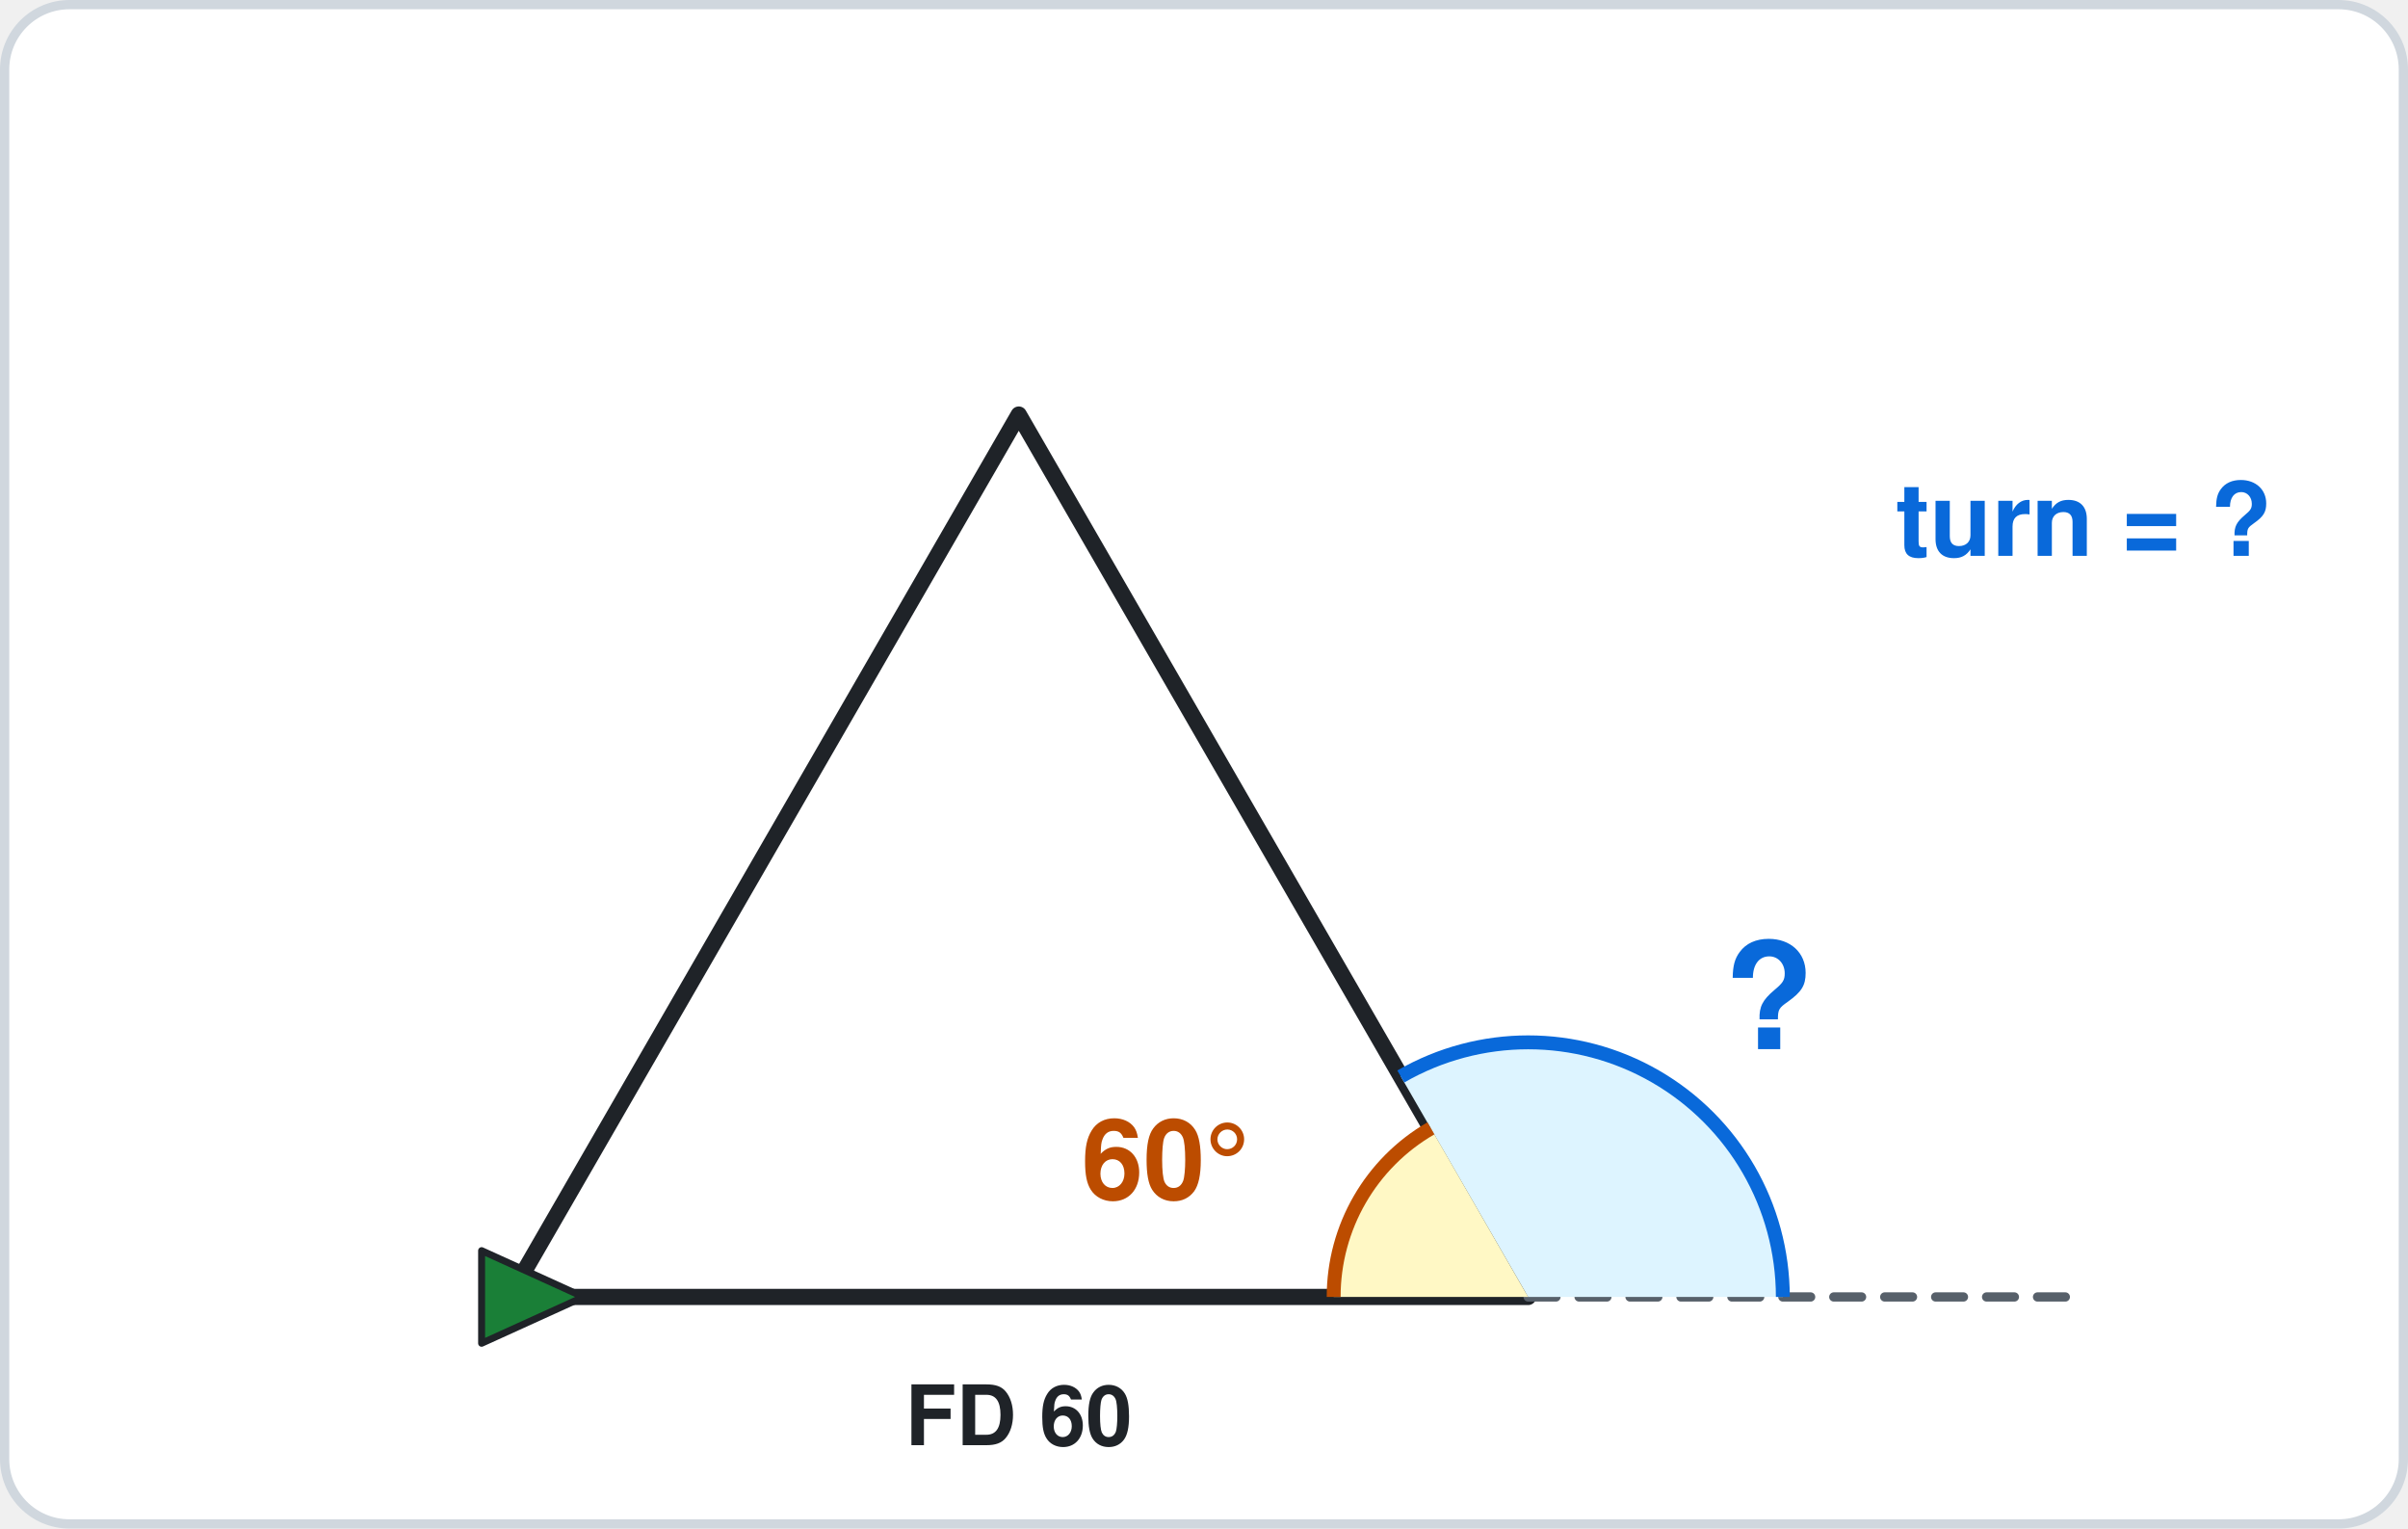
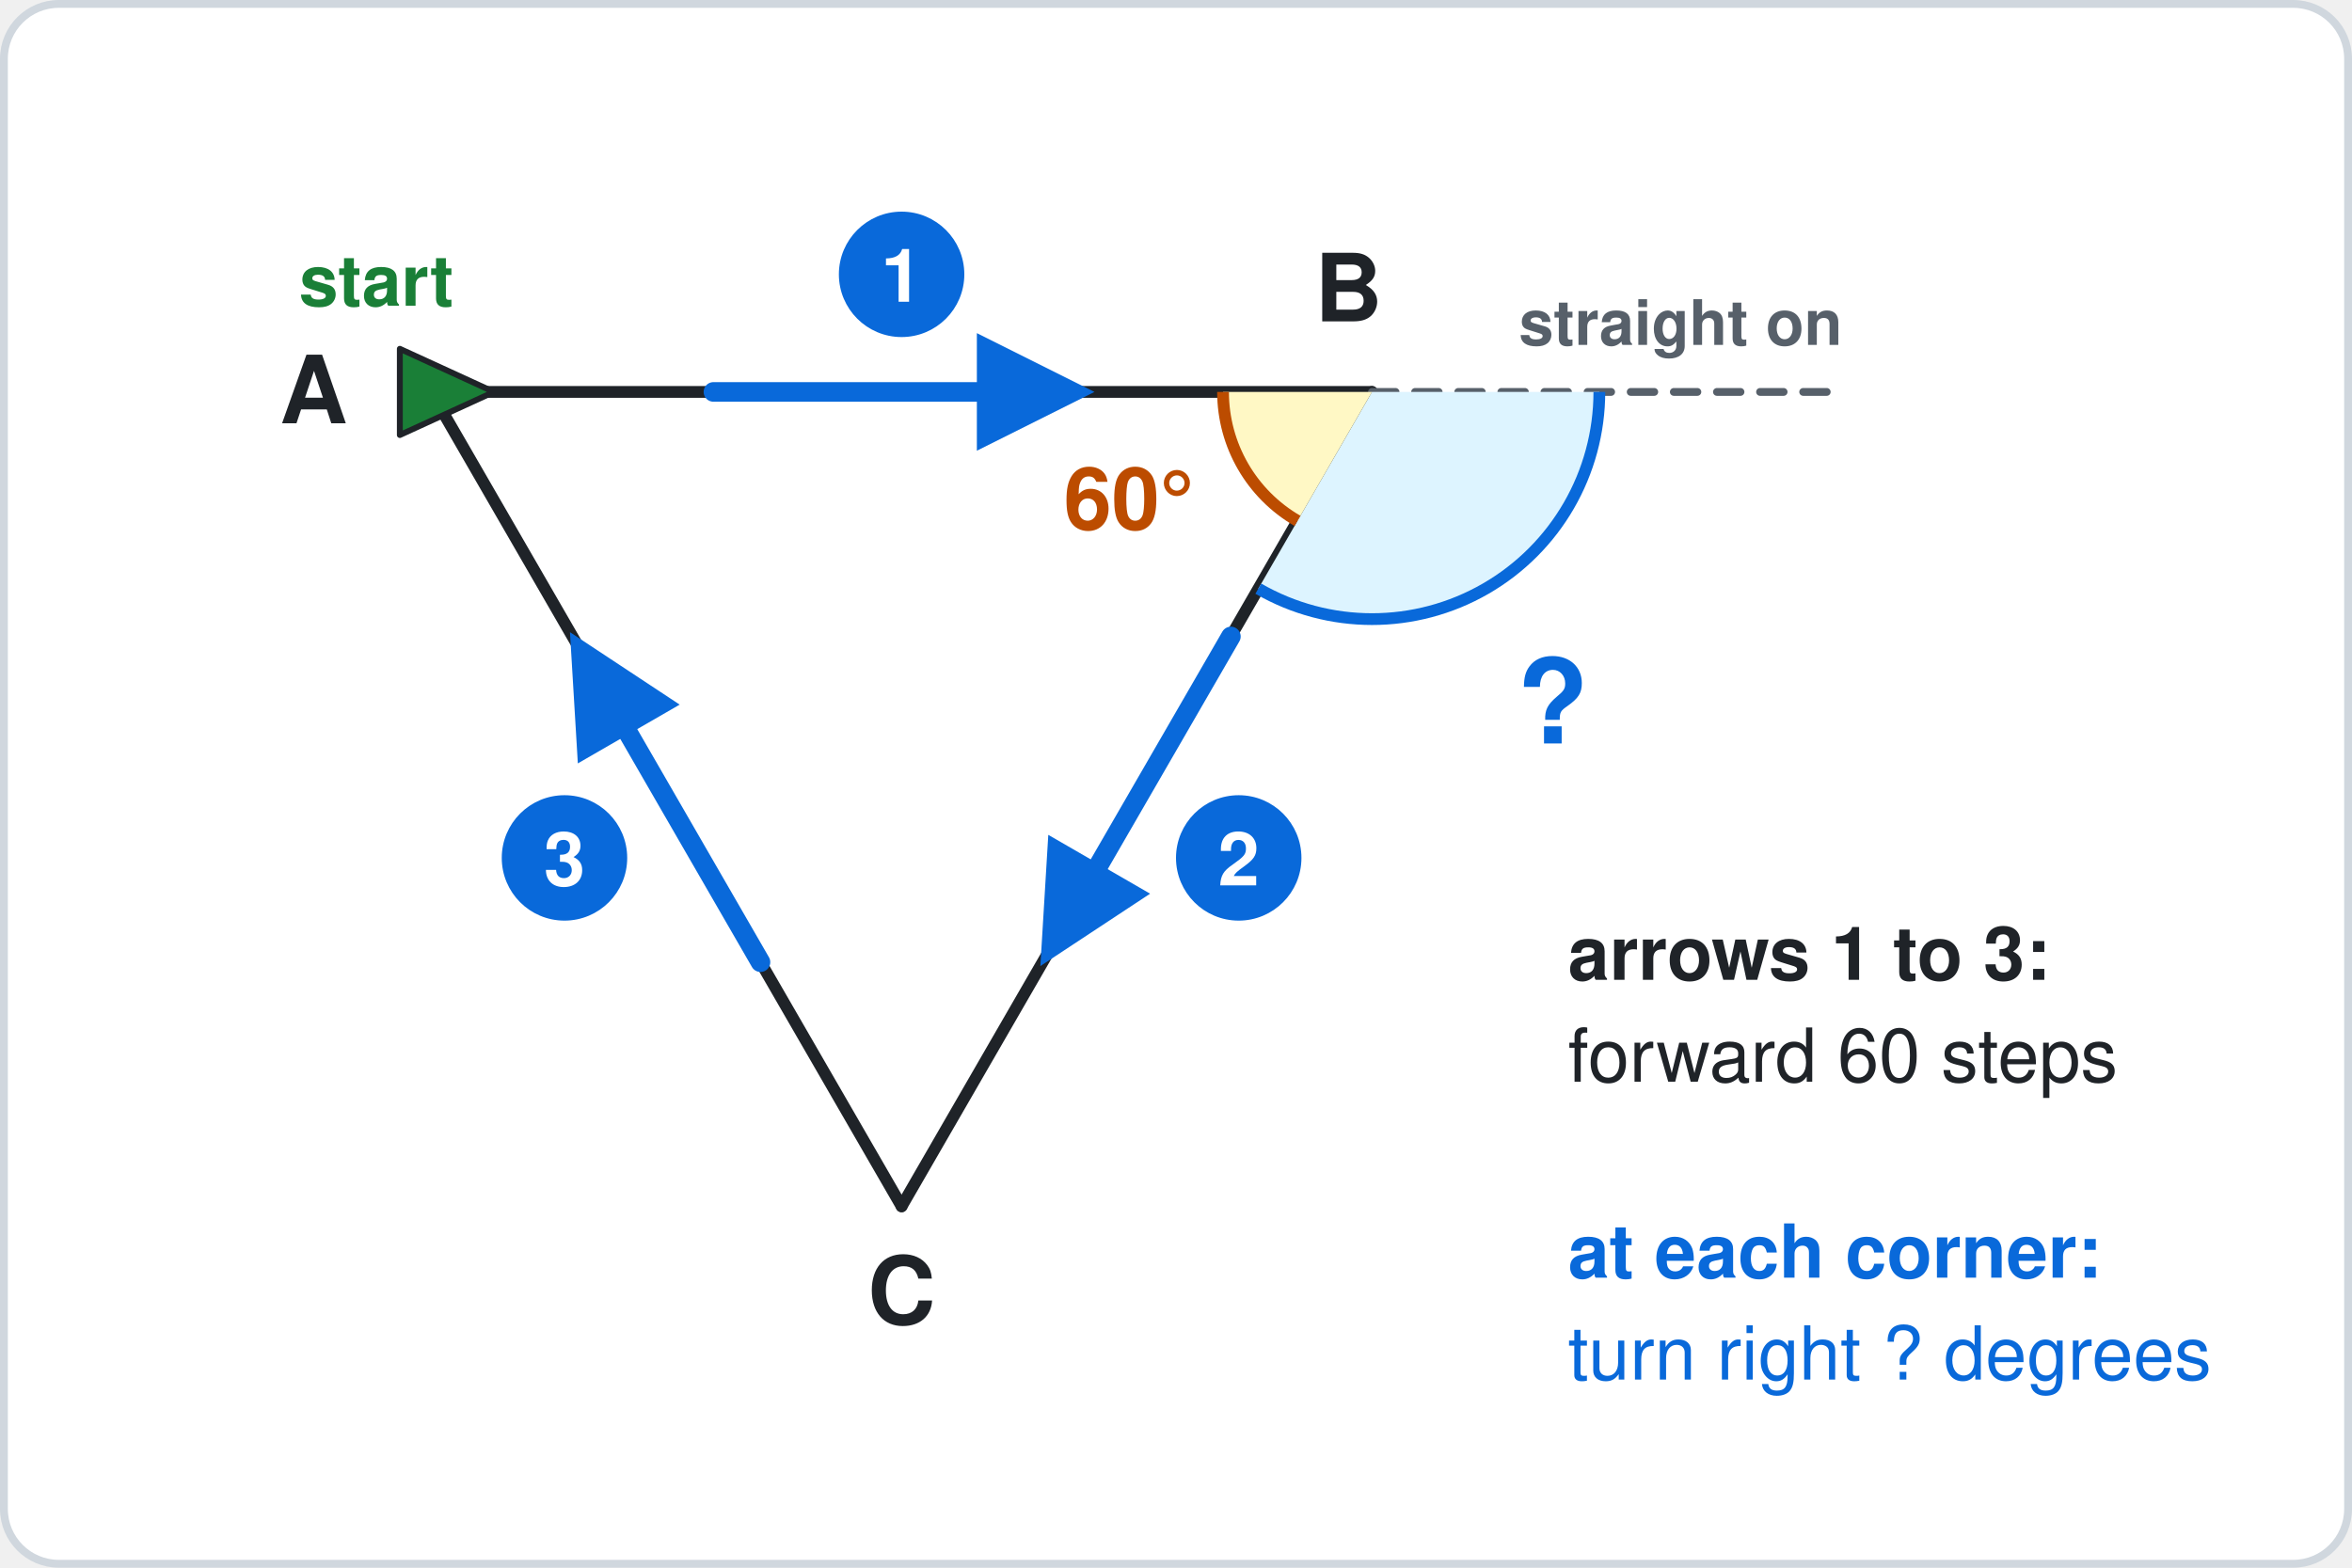
- <svg xmlns="http://www.w3.org/2000/svg" viewBox="0 0 520 330" width="520" height="330" font-family="-apple-system, Segoe UI, Helvetica, Arial, sans-serif">
-   <rect x="1" y="1" width="518" height="328" rx="14" fill="#ffffff" stroke="#d0d7de" stroke-width="2" />
+ <svg xmlns="http://www.w3.org/2000/svg" viewBox="0 0 600 400" width="600" height="400" font-family="-apple-system, Segoe UI, Helvetica, Arial, sans-serif">
+   <rect x="1" y="1" width="598" height="398" rx="14" fill="#ffffff" stroke="#d0d7de" stroke-width="2" />
  <defs>
    <marker id="m0" viewBox="0 0 10 10" refX="8" refY="5" markerWidth="6" markerHeight="6" orient="auto-start-reverse">
      <path d="M0,0 L10,5 L0,10 z" fill="#1f2328" />
    </marker>
    <marker id="m1" viewBox="0 0 10 10" refX="8" refY="5" markerWidth="6" markerHeight="6" orient="auto-start-reverse">
      <path d="M0,0 L10,5 L0,10 z" fill="#0969da" />
    </marker>
    <marker id="m2" viewBox="0 0 10 10" refX="8" refY="5" markerWidth="6" markerHeight="6" orient="auto-start-reverse">
      <path d="M0,0 L10,5 L0,10 z" fill="#cf222e" />
    </marker>
    <marker id="m3" viewBox="0 0 10 10" refX="8" refY="5" markerWidth="6" markerHeight="6" orient="auto-start-reverse">
      <path d="M0,0 L10,5 L0,10 z" fill="#1a7f37" />
    </marker>
    <marker id="m4" viewBox="0 0 10 10" refX="8" refY="5" markerWidth="6" markerHeight="6" orient="auto-start-reverse">
      <path d="M0,0 L10,5 L0,10 z" fill="#bc4c00" />
    </marker>
    <marker id="m5" viewBox="0 0 10 10" refX="8" refY="5" markerWidth="6" markerHeight="6" orient="auto-start-reverse">
      <path d="M0,0 L10,5 L0,10 z" fill="#57606a" />
    </marker>
  </defs>
-   <polygon points="110.0,280.0 330.0,280.0 220.0,89.5" fill="none" stroke="#1f2328" stroke-width="3.5" stroke-linejoin="round" />
-   <line x1="330.0" y1="280.0" x2="450.0" y2="280.0" stroke="#57606a" stroke-width="2" stroke-linecap="round" stroke-dasharray="6 5" />
-   <path d="M330.0,280.0 L385.0,280.0 A55,55 0 0 0 302.5,232.4 Z" fill="#ddf4ff" stroke="none" />
-   <path d="M385.0,280.0 A55,55 0 0 0 302.5,232.4" stroke="#0969da" stroke-width="3" fill="none" stroke-linejoin="round" />
-   <path d="M330.0,280.0 L309.0,243.6 A42,42 0 0 0 288.0,280.0 Z" fill="#fff8c5" stroke="none" />
-   <path d="M309.0,243.6 A42,42 0 0 0 288.0,280.0" stroke="#bc4c00" stroke-width="3" fill="none" stroke-linejoin="round" />
-   <text x="381.9" y="226.5" font-size="32" font-weight="800" text-anchor="middle" fill="#0969da">?</text>
-   <text x="251.7" y="258.8" font-size="24" font-weight="800" text-anchor="middle" fill="#bc4c00">60°</text>
-   <polygon points="104.0,270.0 104.0,290.0 126.0,280.0" fill="#1a7f37" stroke="#1f2328" stroke-width="1.5" stroke-linejoin="round" />
-   <text x="220.0" y="312.0" font-size="18" font-weight="800" text-anchor="middle" fill="#1f2328">FD 60</text>
-   <text x="450.0" y="120.0" font-size="22" font-weight="800" text-anchor="middle" fill="#0969da">turn = ?</text>
+   <line x1="110.0" y1="100.0" x2="350.0" y2="100.0" stroke="#1f2328" stroke-width="3" stroke-linecap="round" />
+   <line x1="182.0" y1="100.0" x2="273.2" y2="100.0" stroke="#0969da" stroke-width="5" stroke-linecap="round" marker-end="url(#m1)" />
+   <circle cx="230.0" cy="70.0" r="15.0" fill="#0969da" stroke="#0969da" stroke-width="2" />
+   <text x="230.0" y="77.0" font-size="19" font-weight="800" text-anchor="middle" fill="#ffffff">1</text>
+   <line x1="350.0" y1="100.0" x2="230.0" y2="307.8" stroke="#1f2328" stroke-width="3" stroke-linecap="round" />
+   <line x1="314.0" y1="162.4" x2="268.4" y2="241.3" stroke="#0969da" stroke-width="5" stroke-linecap="round" marker-end="url(#m1)" />
+   <circle cx="316.0" cy="218.9" r="15.0" fill="#0969da" stroke="#0969da" stroke-width="2" />
+   <text x="316.0" y="225.9" font-size="19" font-weight="800" text-anchor="middle" fill="#ffffff">2</text>
+   <line x1="230.0" y1="307.8" x2="110.0" y2="100.0" stroke="#1f2328" stroke-width="3" stroke-linecap="round" />
+   <line x1="194.0" y1="245.5" x2="148.4" y2="166.5" stroke="#0969da" stroke-width="5" stroke-linecap="round" marker-end="url(#m1)" />
+   <circle cx="144.0" cy="218.9" r="15.0" fill="#0969da" stroke="#0969da" stroke-width="2" />
+   <text x="144.0" y="225.9" font-size="19" font-weight="800" text-anchor="middle" fill="#ffffff">3</text>
+   <line x1="350.0" y1="100.0" x2="470.0" y2="100.0" stroke="#57606a" stroke-width="2" stroke-linecap="round" stroke-dasharray="6 5" />
+   <text x="470.0" y="88.0" font-size="16" font-weight="700" text-anchor="end" fill="#57606a">straight on</text>
+   <path d="M350.0,100.0 L321.0,150.2 A58,58 0 0 0 408.0,100.0 Z" fill="#ddf4ff" stroke="none" />
+   <path d="M321.0,150.2 A58,58 0 0 0 408.0,100.0" stroke="#0969da" stroke-width="3" fill="none" stroke-linejoin="round" />
+   <text x="396.0" y="189.7" font-size="30" font-weight="800" text-anchor="middle" fill="#0969da">?</text>
+   <path d="M350.0,100.0 L312.0,100.0 A38,38 0 0 0 331.0,132.9 Z" fill="#fff8c5" stroke="none" />
+   <path d="M312.0,100.0 A38,38 0 0 0 331.0,132.9" stroke="#bc4c00" stroke-width="3" fill="none" stroke-linejoin="round" />
+   <text x="288.0" y="135.0" font-size="22" font-weight="800" text-anchor="middle" fill="#bc4c00">60°</text>
+   <polygon points="126.0,100.0 102.0,89.0 102.0,111.0" fill="#1a7f37" stroke="#1f2328" stroke-width="1.5" stroke-linejoin="round" />
+   <text x="96.0" y="78.0" font-size="18" font-weight="800" text-anchor="middle" fill="#1a7f37">start</text>
+   <text x="344.0" y="82.0" font-size="24" font-weight="800" text-anchor="middle" fill="#1f2328">B</text>
+   <text x="230.0" y="337.8" font-size="24" font-weight="800" text-anchor="middle" fill="#1f2328">C</text>
+   <text x="80.0" y="108.0" font-size="24" font-weight="800" text-anchor="middle" fill="#1f2328">A</text>
+   <text x="400.0" y="250.0" font-size="19" font-weight="800" text-anchor="start" fill="#1f2328">arrows 1 to 3:</text>
+   <text x="400.0" y="276.0" font-size="19" font-weight="500" text-anchor="start" fill="#1f2328">forward 60 steps</text>
+   <text x="400.0" y="326.0" font-size="19" font-weight="800" text-anchor="start" fill="#0969da">at each corner:</text>
+   <text x="400.0" y="352.0" font-size="19" font-weight="500" text-anchor="start" fill="#0969da">turn right ? degrees</text>
</svg>
